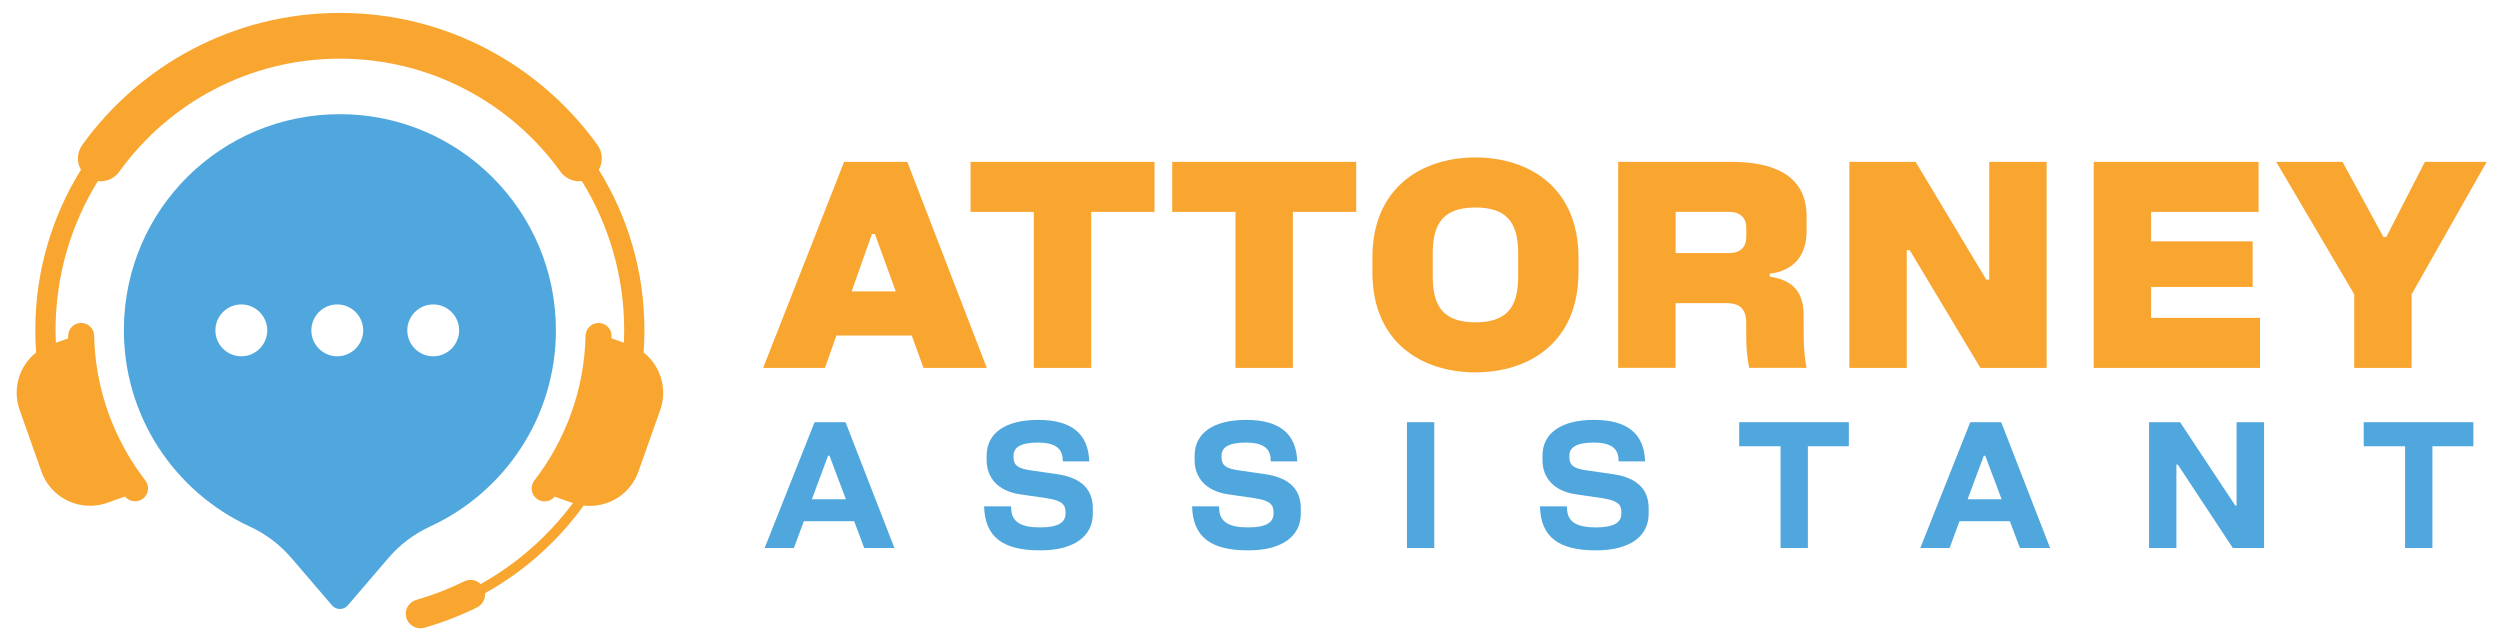
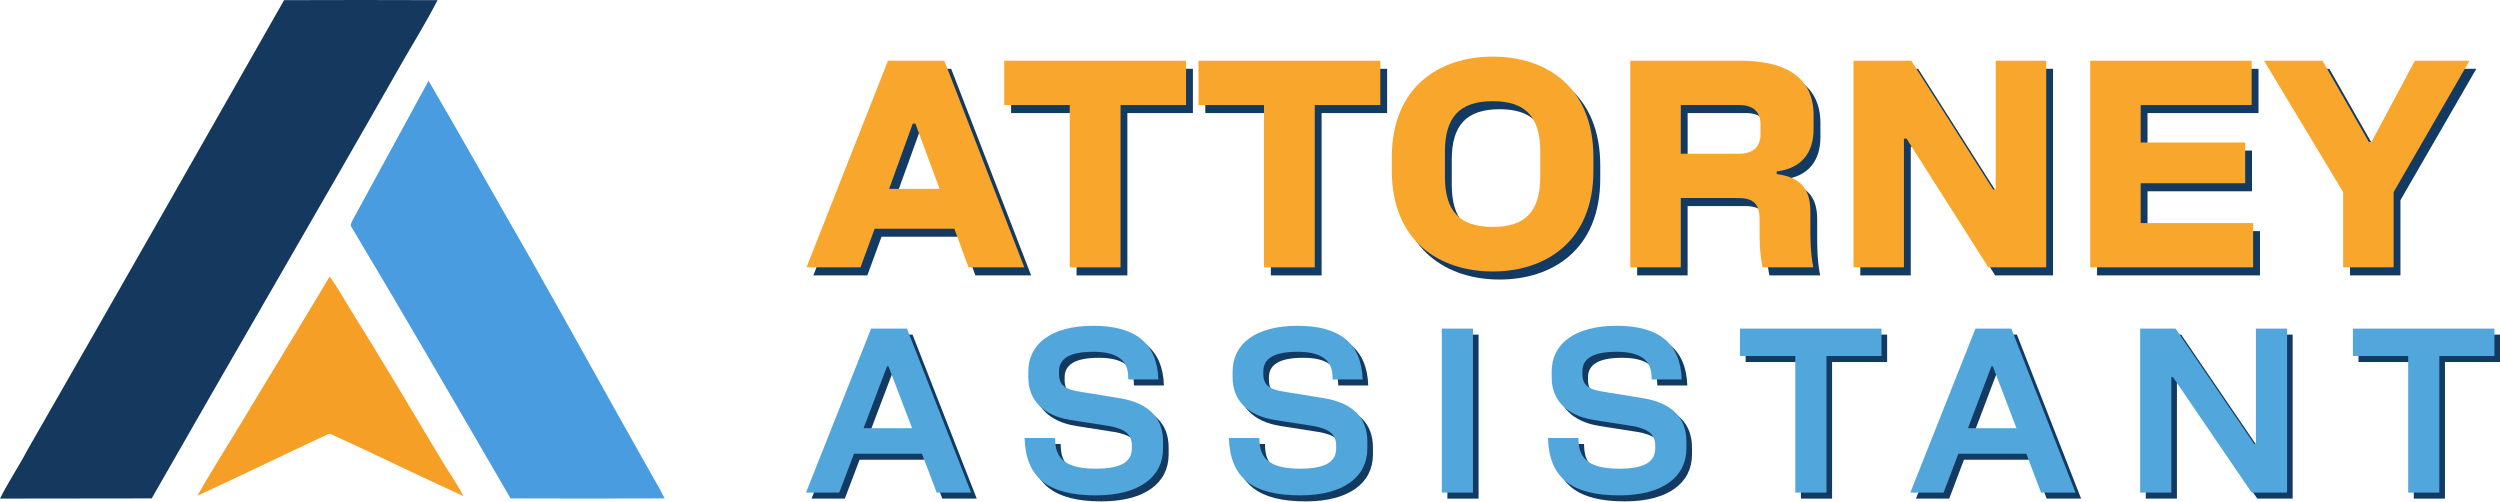
- <svg xmlns="http://www.w3.org/2000/svg" width="2264" height="582" viewBox="0 0 2264 582" fill="none">
-   <path d="M764.31 146.574H821.643L893.651 333.185H836.317L825.679 303.839H757.444L747.068 333.185H691.096L764.414 146.574H764.31ZM811.214 263.907L792.295 211.922H789.622L771.227 263.907H811.214Z" fill="#F9A630" />
-   <path d="M936.258 191.904H878.925V146.574H1045.53V191.904H988.194V333.185H936.206V191.904H936.258Z" fill="#F9A630" />
-   <path d="M1118.9 191.904H1061.56V146.574H1228.17V191.904H1170.83V333.185H1118.85V191.904H1118.9Z" fill="#F9A630" />
-   <path d="M1429.46 233.251V246.561C1429.46 310.547 1384.13 337.22 1336.13 337.22C1288.12 337.22 1242.84 310.547 1242.84 246.561V233.251C1242.84 169.265 1288.17 142.592 1336.13 142.592C1384.08 142.592 1429.46 169.265 1429.46 233.251ZM1336.18 291.891C1364.16 291.891 1374.86 278.58 1374.86 250.544V229.216C1374.86 201.232 1364.22 187.921 1336.18 187.921C1308.14 187.921 1297.5 201.232 1297.5 229.216V250.544C1297.5 278.528 1308.14 291.891 1336.18 291.891Z" fill="#F9A630" />
-   <path d="M1465.47 146.574H1568.08C1601.41 146.574 1636.05 155.902 1636.05 195.887V209.197C1636.05 231.836 1624.05 245.199 1602.72 247.871V250.544C1621.38 253.217 1633.38 262.545 1633.38 285.183V298.494C1633.38 306.512 1633.38 319.822 1636.05 333.133H1584.07C1581.39 319.822 1581.39 309.132 1581.39 303.787V293.149C1581.39 279.838 1576.05 274.493 1562.74 274.493H1517.4V333.133H1465.42V146.574H1465.47ZM1565.46 229.216C1576.1 229.216 1581.45 223.87 1581.45 214.28V206.525C1581.45 197.197 1576.1 191.851 1565.46 191.851H1517.46V229.163H1565.46V229.216Z" fill="#F9A630" />
-   <path d="M1674.78 146.574H1734.79L1798.78 253.217H1801.45V146.574H1853.44V333.185H1793.43L1729.44 226.543H1726.77V333.185H1674.78V146.574Z" fill="#F9A630" />
-   <path d="M1896.05 146.574H2045.36V191.904H1948.04V218.578H2040.01V259.872H1948.04V287.856H2046.67V333.185H1896.05V146.574Z" fill="#F9A630" />
-   <path d="M2195.97 146.574H2251.95L2183.97 266.527V333.185H2131.99V266.527L2061.34 146.574H2121.35L2158.4 214.542H2161.07L2195.97 146.574Z" fill="#F9A630" />
-   <path d="M737.739 382.34H765.725L810.009 496.267H782.652L773.533 472.004H727.939L718.977 496.267H692.459L737.687 382.34H737.739ZM766.039 452.143L751.208 412.735H749.898L735.223 452.143H765.987H766.039Z" fill="#50A7DD" />
-   <path d="M949.203 451.357L923.628 447.636C903.766 444.701 893.494 432.648 893.494 416.717V412.63C893.494 392.297 910.421 380.244 940.032 380.244C969.642 380.244 985.626 392.14 986.412 417.87H962.462L962.305 415.093C961.676 405.817 954.968 400.787 939.979 400.787C923.89 400.787 917.863 405.346 917.863 412.682V414.307C917.863 421.329 921.951 424.054 931.699 425.679L957.274 429.399C979.914 432.648 989.661 443.706 989.661 460.318V465.191C989.661 485.524 972.891 498.415 941.971 498.415C908.43 498.415 891.974 486.677 891.188 458.536H915.61L915.767 461.313C916.396 473.052 925.2 477.611 941.971 477.611C957.745 477.611 964.925 473.366 964.925 465.244V463.619C964.925 456.597 960.995 453.348 949.151 451.409L949.203 451.357Z" fill="#50A7DD" />
-   <path d="M1137.56 451.357L1111.98 447.636C1092.12 444.701 1081.85 432.648 1081.85 416.717V412.63C1081.85 392.297 1098.77 380.244 1128.38 380.244C1157.99 380.244 1173.98 392.14 1174.76 417.87H1150.81L1150.66 415.093C1150.03 405.817 1143.32 400.787 1128.33 400.787C1112.24 400.787 1106.22 405.346 1106.22 412.682V414.307C1106.22 421.329 1110.3 424.054 1120.05 425.679L1145.63 429.399C1168.27 432.648 1178.01 443.706 1178.01 460.318V465.191C1178.01 485.524 1161.24 498.415 1130.32 498.415C1096.78 498.415 1080.33 486.677 1079.54 458.536H1103.96L1104.12 461.313C1104.75 473.052 1113.55 477.611 1130.32 477.611C1146.1 477.611 1153.28 473.366 1153.28 465.244V463.619C1153.28 456.597 1149.35 453.348 1137.5 451.409L1137.56 451.357Z" fill="#50A7DD" />
-   <path d="M1274.13 382.34H1298.87V496.267H1274.13V382.34Z" fill="#50A7DD" />
-   <path d="M1452.58 451.357L1427 447.636C1407.14 444.701 1396.87 432.648 1396.87 416.717V412.63C1396.87 392.297 1413.79 380.244 1443.4 380.244C1473.02 380.244 1489 392.14 1489.79 417.87H1465.84L1465.68 415.093C1465.05 405.817 1458.34 400.787 1443.35 400.787C1427.26 400.787 1421.24 405.346 1421.24 412.682V414.307C1421.24 421.329 1425.32 424.054 1435.07 425.679L1460.65 429.399C1483.29 432.648 1493.03 443.706 1493.03 460.318V465.191C1493.03 485.524 1476.26 498.415 1445.34 498.415C1411.8 498.415 1395.35 486.677 1394.56 458.536H1418.98L1419.14 461.313C1419.77 473.052 1428.57 477.611 1445.34 477.611C1461.12 477.611 1468.3 473.366 1468.3 465.244V463.619C1468.3 456.597 1464.37 453.348 1452.52 451.409L1452.58 451.357Z" fill="#50A7DD" />
-   <path d="M1612.42 404.14H1575V382.34H1674.31V404.14H1637.21V496.267H1612.47V404.14H1612.42Z" fill="#50A7DD" />
-   <path d="M1784.31 382.34H1812.3L1856.58 496.267H1829.23L1820.11 472.004H1774.51L1765.55 496.267H1739.03L1784.26 382.34H1784.31ZM1812.67 452.143L1797.84 412.735H1796.53L1781.85 452.143H1812.61H1812.67Z" fill="#50A7DD" />
-   <path d="M1946.15 382.34H1974.29L2024.29 457.855H2025.44V382.34H2050.34V496.267H2022.03L1972.25 420.753H1970.94V496.267H1946.2V382.34H1946.15Z" fill="#50A7DD" />
-   <path d="M2178 404.14H2140.58V382.34H2239.89V404.14H2202.79V496.267H2178.05V404.14H2178Z" fill="#50A7DD" />
-   <path d="M582.875 319.246C583.347 312.59 583.609 305.83 583.609 299.018C583.609 245.723 568.463 195.939 542.259 153.754C546.138 146.994 546.085 138.19 541.106 131.325C488.961 58.85 403.904 11.686 307.789 11.686C211.674 11.686 126.669 58.85 74.471 131.272C69.492 138.19 69.44 146.941 73.318 153.701C47.114 195.887 31.968 245.67 31.968 298.965C31.968 305.778 32.231 312.486 32.702 319.193C17.556 331.194 11.006 351.946 17.766 371.178L37.524 426.989C44.389 446.378 62.837 458.431 82.384 458.012C83.904 458.012 85.477 457.855 87.049 457.697C90.246 457.331 93.495 456.597 96.692 455.496C96.796 455.496 96.901 455.392 97.006 455.392L101.932 453.662L113.2 449.68C117.707 455.13 125.987 455.444 130.914 450.256C134.844 446.011 135.159 439.618 131.595 435.059C103.138 398.166 86.263 352.47 85.267 304.049C85.11 297.446 79.659 292.205 73.108 292.467C66.819 292.677 61.736 297.865 61.736 304.153V304.415C61.736 305.097 61.736 305.726 61.788 306.407L50.573 310.39C50.416 306.669 50.311 302.948 50.311 299.175C50.311 249.601 64.356 203.328 88.621 164.025C95.958 164.916 103.452 161.824 108.012 155.483C152.663 93.489 225.509 53.138 307.789 53.138C390.068 53.138 462.862 93.489 507.566 155.483C512.125 161.771 519.619 164.916 526.957 164.025C551.221 203.328 565.266 249.601 565.266 299.175C565.266 302.948 565.161 306.669 565.004 310.39L553.789 306.407C553.789 305.726 553.789 305.097 553.842 304.415C553.999 298.022 548.863 292.729 542.469 292.52C542.312 292.52 542.207 292.52 542.05 292.52C535.656 292.52 530.415 297.655 530.258 304.101C529.262 352.522 512.387 398.219 483.93 435.111C480.419 439.67 480.733 446.116 484.611 450.308C489.485 455.549 497.766 455.234 502.325 449.784L513.593 453.767L518.519 455.496C518.519 455.496 518.729 455.601 518.833 455.601C511.182 465.872 502.744 475.672 493.468 484.895C475.912 502.451 456.364 517.176 435.296 528.915C431.365 525.037 425.339 523.989 420.203 526.556C406.472 533.369 392.06 538.924 377.071 543.221C371.569 544.793 367.795 549.614 367.481 555.064C367.481 555.326 367.481 555.588 367.481 555.85C367.481 556.794 367.586 557.737 367.795 558.68C368.214 560.619 369.053 562.296 370.154 563.763C373.35 567.956 378.906 569.999 384.304 568.48C400.864 563.763 416.796 557.632 431.942 550.086C436.606 547.78 439.331 543.116 439.331 538.243C439.331 537.876 439.331 537.509 439.331 537.142C461.342 524.932 481.781 509.577 500.071 491.288C510.553 480.808 520.091 469.593 528.634 457.802C530.206 458.012 531.726 458.117 533.298 458.117C552.846 458.536 571.241 446.535 578.159 427.093L597.916 371.283C604.729 352.051 598.126 331.299 582.98 319.298L582.875 319.246Z" fill="#F9A630" />
-   <path d="M307.789 103.393C200.354 103.393 113.41 189.231 112.204 296.712C111.261 376.576 158.218 445.54 226.086 476.773C240.498 483.428 253.337 493.07 263.714 505.123L300.714 548.252C304.435 552.601 311.195 552.601 314.916 548.252L351.916 505.123C362.292 493.018 375.237 483.375 389.754 476.668C456.888 445.697 503.426 377.781 503.426 299.018C503.426 190.961 415.853 103.393 307.789 103.393ZM218.539 322.652C205.542 322.652 195.06 312.119 195.06 299.175C195.06 286.231 205.594 275.698 218.539 275.698C231.484 275.698 242.017 286.231 242.017 299.175C242.017 312.119 231.484 322.652 218.539 322.652ZM305.43 322.652C292.433 322.652 281.952 312.119 281.952 299.175C281.952 286.231 292.486 275.698 305.43 275.698C318.375 275.698 328.909 286.231 328.909 299.175C328.909 312.119 318.375 322.652 305.43 322.652ZM392.322 322.652C379.325 322.652 368.843 312.119 368.843 299.175C368.843 286.231 379.377 275.698 392.322 275.698C405.266 275.698 415.8 286.231 415.8 299.175C415.8 312.119 405.266 322.652 392.322 322.652Z" fill="#50A7DD" />
+ <svg xmlns="http://www.w3.org/2000/svg" id="Layer_1" version="1.1" viewBox="0 0 1462.7 293.37">
+   <defs>
+     <style>
+       .st0 {
+         fill: #f59f26;
+       }
+ 
+       .st1 {
+         fill: #51a6dc;
+       }
+ 
+       .st2 {
+         fill: #f9a62d;
+       }
+ 
+       .st3 {
+         fill: #489cdf;
+       }
+ 
+       .st4 {
+         isolation: isolate;
+       }
+ 
+       .st5 {
+         fill: #15385f;
+       }
+ 
+       .st6 {
+         fill: #133a62;
+       }
+     </style>
+   </defs>
+   <g class="st4">
+     <g class="st4">
+       <path class="st6" d="M523.52,40.25h32.99l46.8,120.89h-32.64l-8.29-22.62h-46.63l-8.29,22.62h-31.6l47.67-120.89ZM553.74,115.2l-14.16-38.17h-1.55l-13.82,38.17h29.53Z" />
+       <path class="st6" d="M629.9,66.16h-38.34v-25.91h106.38v25.91h-38.34v94.98h-29.71v-94.98Z" />
+       <path class="st6" d="M743.54,66.16h-38.34v-25.91h106.38v25.91h-38.34v94.98h-29.7v-94.98Z" />
+       <path class="st6" d="M936.27,96.72v7.94c0,41.45-28.15,58.89-58.89,58.89s-59.06-17.44-59.06-58.89v-7.94c0-41.45,28.15-58.89,59.06-58.89s58.89,17.44,58.89,58.89ZM877.38,137.48c19.52,0,27.8-9.5,27.8-29.53v-14.51c0-20.03-8.29-29.53-27.8-29.53s-27.98,9.5-27.98,29.53v14.51c0,20.03,8.29,29.53,27.98,29.53Z" />
+       <path class="st6" d="M957.86,40.25h64.76c21.76,0,42.48,6.91,42.48,31.78v8.12c0,14.51-7.6,23.14-21.59,24.87v1.55c12.09,1.55,19.69,7.08,19.69,21.59v9.67c0,6.04,0,14.68,1.73,23.31h-29.7c-1.73-8.63-1.73-15.89-1.73-20.72v-7.08c0-9.33-3.45-12.78-12.78-12.78h-33.33v40.58h-29.53V40.25ZM1021.59,94.65c8.46,0,12.43-4.32,12.43-11.4v-6.04c0-6.74-3.97-11.05-12.43-11.05h-34.19v28.5h34.19Z" />
+       <path class="st6" d="M1088.42,40.25h33.85l47.84,75.3h1.55V40.25h29.53v120.89h-33.85l-47.84-75.3h-1.55v75.3h-29.53V40.25Z" />
+       <path class="st6" d="M1226.93,40.25h94.47v25.91h-64.93v21.93h61.14v23.83h-61.14v23.31h65.8v25.9h-95.33V40.25Z" />
+       <path class="st6" d="M1416.89,40.25h31.95l-44.38,76.85v44.04h-29.53v-44.04l-46.28-76.85h34.19l27.11,47.49h1.55l25.39-47.49Z" />
+     </g>
+   </g>
+   <g class="st4">
+     <g class="st4">
+       <path class="st6" d="M512.94,195.78h20.97l37.56,95.95h-20.15l-8.64-22.75h-39.75l-8.64,22.75h-19.46l38.11-95.95ZM536.93,254.04l-13.84-36.19h-.82l-13.71,36.19h28.37Z" />
+       <path class="st6" d="M651.52,252.67l-21.93-3.43c-16.04-2.6-24.67-11.65-24.67-24.95v-3.43c0-16.31,13.71-26.73,37.97-26.73s37.42,9.87,38.11,31.39h-17.54l-.14-2.47c-.41-8.91-6.72-13.71-20.42-13.71-14.53,0-20.01,4.39-20.01,11.51v1.37c0,6.71,3.56,9.18,12.61,10.55l21.93,3.56c18.09,2.74,26.32,11.79,26.32,25.5v4.11c0,16.45-13.71,27.41-39.34,27.41-27.69,0-40.98-10.14-41.67-33.58h17.82l.14,2.47c.55,10.96,8.22,15.49,23.71,15.49,14.53,0,21.11-3.84,21.11-11.92v-1.37c0-6.58-3.56-10.01-13.98-11.79Z" />
+       <path class="st6" d="M771.05,252.67l-21.93-3.43c-16.04-2.6-24.67-11.65-24.67-24.95v-3.43c0-16.31,13.71-26.73,37.97-26.73s37.42,9.87,38.11,31.39h-17.54l-.14-2.47c-.41-8.91-6.72-13.71-20.42-13.71-14.53,0-20.01,4.39-20.01,11.51v1.37c0,6.71,3.56,9.18,12.61,10.55l21.93,3.56c18.09,2.74,26.32,11.79,26.32,25.5v4.11c0,16.45-13.71,27.41-39.34,27.41-27.69,0-40.98-10.14-41.67-33.58h17.82l.14,2.47c.55,10.96,8.22,15.49,23.71,15.49,14.53,0,21.11-3.84,21.11-11.92v-1.37c0-6.58-3.56-10.01-13.98-11.79Z" />
+       <path class="st6" d="M846.85,195.78h18.23v95.95h-18.23v-95.95Z" />
+       <path class="st6" d="M957.73,252.67l-21.93-3.43c-16.04-2.6-24.67-11.65-24.67-24.95v-3.43c0-16.31,13.71-26.73,37.97-26.73s37.42,9.87,38.11,31.39h-17.54l-.14-2.47c-.41-8.91-6.72-13.71-20.42-13.71-14.53,0-20.01,4.39-20.01,11.51v1.37c0,6.71,3.56,9.18,12.61,10.55l21.93,3.56c18.09,2.74,26.32,11.79,26.32,25.5v4.11c0,16.45-13.71,27.41-39.34,27.41-27.69,0-40.98-10.14-41.67-33.58h17.82l.14,2.47c.55,10.96,8.22,15.49,23.71,15.49,14.53,0,21.11-3.84,21.11-11.92v-1.37c0-6.58-3.56-10.01-13.98-11.79Z" />
+       <path class="st6" d="M1053.68,211.82h-32.35v-16.04h82.79v16.04h-32.21v79.91h-18.23v-79.91Z" />
+       <path class="st6" d="M1159.09,195.78h20.97l37.56,95.95h-20.15l-8.64-22.75h-39.75l-8.63,22.75h-19.46l38.11-95.95ZM1183.08,254.04l-13.84-36.19h-.82l-13.71,36.19h28.37Z" />
+       <path class="st6" d="M1255.45,195.78h20.7l46.05,67.58h.96v-67.58h18.23v95.95h-20.7l-46.05-67.58h-.96v67.58h-18.23v-95.95Z" />
+       <path class="st6" d="M1412.26,211.82h-32.35v-16.04h82.79v16.04h-32.21v79.91h-18.23v-79.91Z" />
+     </g>
+   </g>
+   <g class="st4">
+     <g class="st4">
+       <path class="st2" d="M519.52,35.54h32.99l46.8,120.89h-32.64l-8.29-22.62h-46.63l-8.29,22.62h-31.6l47.67-120.89ZM549.74,110.49l-14.16-38.17h-1.55l-13.82,38.17h29.53Z" />
+       <path class="st2" d="M625.9,61.45h-38.34v-25.91h106.38v25.91h-38.34v94.98h-29.71V61.45Z" />
+       <path class="st2" d="M739.54,61.45h-38.34v-25.91h106.38v25.91h-38.34v94.98h-29.7V61.45Z" />
+       <path class="st2" d="M932.27,92.01v7.94c0,41.45-28.15,58.89-58.89,58.89s-59.06-17.44-59.06-58.89v-7.94c0-41.45,28.15-58.89,59.06-58.89s58.89,17.44,58.89,58.89ZM873.38,132.77c19.52,0,27.8-9.5,27.8-29.53v-14.51c0-20.03-8.29-29.53-27.8-29.53s-27.98,9.5-27.98,29.53v14.51c0,20.03,8.29,29.53,27.98,29.53Z" />
+       <path class="st2" d="M953.86,35.54h64.76c21.76,0,42.48,6.91,42.48,31.78v8.12c0,14.51-7.6,23.14-21.59,24.87v1.55c12.09,1.55,19.69,7.08,19.69,21.59v9.67c0,6.04,0,14.68,1.73,23.31h-29.7c-1.73-8.63-1.73-15.89-1.73-20.72v-7.08c0-9.33-3.45-12.78-12.78-12.78h-33.33v40.58h-29.53V35.54ZM1017.59,89.94c8.46,0,12.43-4.32,12.43-11.4v-6.04c0-6.74-3.97-11.05-12.43-11.05h-34.19v28.5h34.19Z" />
+       <path class="st2" d="M1084.42,35.54h33.85l47.84,75.3h1.55V35.54h29.53v120.89h-33.85l-47.84-75.3h-1.55v75.3h-29.53V35.54Z" />
+       <path class="st2" d="M1222.93,35.54h94.47v25.91h-64.93v21.93h61.14v23.83h-61.14v23.31h65.8v25.9h-95.33V35.54Z" />
+       <path class="st2" d="M1412.89,35.54h31.95l-44.38,76.85v44.04h-29.53v-44.04l-46.28-76.85h34.19l27.11,47.49h1.55l25.39-47.49Z" />
+     </g>
+   </g>
+   <g class="st4">
+     <g class="st4">
+       <path class="st1" d="M509.66,192.26h20.97l37.56,95.95h-20.15l-8.63-22.75h-39.75l-8.63,22.75h-19.46l38.11-95.95ZM533.65,250.52l-13.84-36.19h-.82l-13.71,36.19h28.37Z" />
+       <path class="st1" d="M648.24,249.15l-21.93-3.43c-16.04-2.6-24.67-11.65-24.67-24.95v-3.43c0-16.31,13.71-26.73,37.97-26.73s37.42,9.87,38.11,31.39h-17.54l-.14-2.47c-.41-8.91-6.72-13.71-20.42-13.71-14.53,0-20.01,4.39-20.01,11.51v1.37c0,6.72,3.56,9.18,12.61,10.55l21.93,3.56c18.09,2.74,26.32,11.79,26.32,25.5v4.11c0,16.45-13.71,27.41-39.34,27.41-27.69,0-40.98-10.14-41.67-33.58h17.82l.14,2.47c.55,10.96,8.22,15.49,23.71,15.49,14.53,0,21.11-3.84,21.11-11.92v-1.37c0-6.58-3.56-10.01-13.98-11.79Z" />
+       <path class="st1" d="M767.77,249.15l-21.93-3.43c-16.04-2.6-24.67-11.65-24.67-24.95v-3.43c0-16.31,13.71-26.73,37.97-26.73s37.42,9.87,38.11,31.39h-17.54l-.14-2.47c-.41-8.91-6.72-13.71-20.42-13.71-14.53,0-20.01,4.39-20.01,11.51v1.37c0,6.72,3.56,9.18,12.61,10.55l21.93,3.56c18.09,2.74,26.32,11.79,26.32,25.5v4.11c0,16.45-13.71,27.41-39.34,27.41-27.69,0-40.98-10.14-41.67-33.58h17.82l.14,2.47c.55,10.96,8.22,15.49,23.71,15.49,14.53,0,21.11-3.84,21.11-11.92v-1.37c0-6.58-3.56-10.01-13.98-11.79Z" />
+       <path class="st1" d="M843.57,192.26h18.23v95.95h-18.23v-95.95Z" />
+       <path class="st1" d="M954.45,249.15l-21.93-3.43c-16.04-2.6-24.67-11.65-24.67-24.95v-3.43c0-16.31,13.71-26.73,37.97-26.73s37.42,9.87,38.11,31.39h-17.54l-.14-2.47c-.41-8.91-6.72-13.71-20.42-13.71-14.53,0-20.01,4.39-20.01,11.51v1.37c0,6.72,3.56,9.18,12.61,10.55l21.93,3.56c18.09,2.74,26.32,11.79,26.32,25.5v4.11c0,16.45-13.71,27.41-39.34,27.41-27.69,0-40.98-10.14-41.67-33.58h17.82l.14,2.47c.55,10.96,8.22,15.49,23.71,15.49,14.53,0,21.11-3.84,21.11-11.92v-1.37c0-6.58-3.56-10.01-13.98-11.79Z" />
+       <path class="st1" d="M1050.4,208.3h-32.35v-16.04h82.79v16.04h-32.21v79.91h-18.23v-79.91Z" />
+       <path class="st1" d="M1155.81,192.26h20.97l37.56,95.95h-20.15l-8.64-22.75h-39.75l-8.64,22.75h-19.46l38.11-95.95ZM1179.8,250.52l-13.84-36.19h-.82l-13.71,36.19h28.37Z" />
+       <path class="st1" d="M1252.17,192.26h20.7l46.06,67.58h.96v-67.58h18.23v95.95h-20.7l-46.06-67.58h-.96v67.58h-18.23v-95.95Z" />
+       <path class="st1" d="M1408.98,208.3h-32.35v-16.04h82.79v16.04h-32.21v79.91h-18.23v-79.91Z" />
+     </g>
+   </g>
+   <path class="st5" d="M166.21.09c29.93-.12,59.86-.12,89.79,0-6.17,12.11-13.37,23.65-20.11,35.41-48.66,85.56-98.36,170.55-147.13,256.11-29.59.11-59.17,0-88.76.11,4.8-9.71,10.97-18.73,15.99-28.33C66.26,175.78,116.29,87.93,166.21.09h0Z" />
+   <path class="st3" d="M250.74,47.26c19.99,34.16,39.3,68.77,59.06,103.04,24.45,43.07,48.21,86.48,72.65,129.54,2.28,3.88,4.46,7.77,6.4,11.77-30.04.11-60.09.11-90.13,0-30.73-52.89-61.46-105.9-92.87-158.44-1.37-1.49,0-3.31.69-4.8,14.74-26.96,29.47-54.03,44.21-81.11h0Z" />
+   <path class="st0" d="M192.83,161.84c4.57,5.94,8.11,12.68,12.11,19.08,17.93,28.67,35.18,57.8,52.55,86.82,4.34,7.54,9.71,14.62,13.59,22.5-25.93-11.77-51.52-24.45-77.45-36.21-.91-.23-1.83-.11-2.63.46-25.25,11.65-50.26,23.99-75.51,35.53,11.31-19.76,23.76-38.95,35.3-58.6,14.05-23.19,28.22-46.27,42.04-69.57h0Z" />
</svg>
